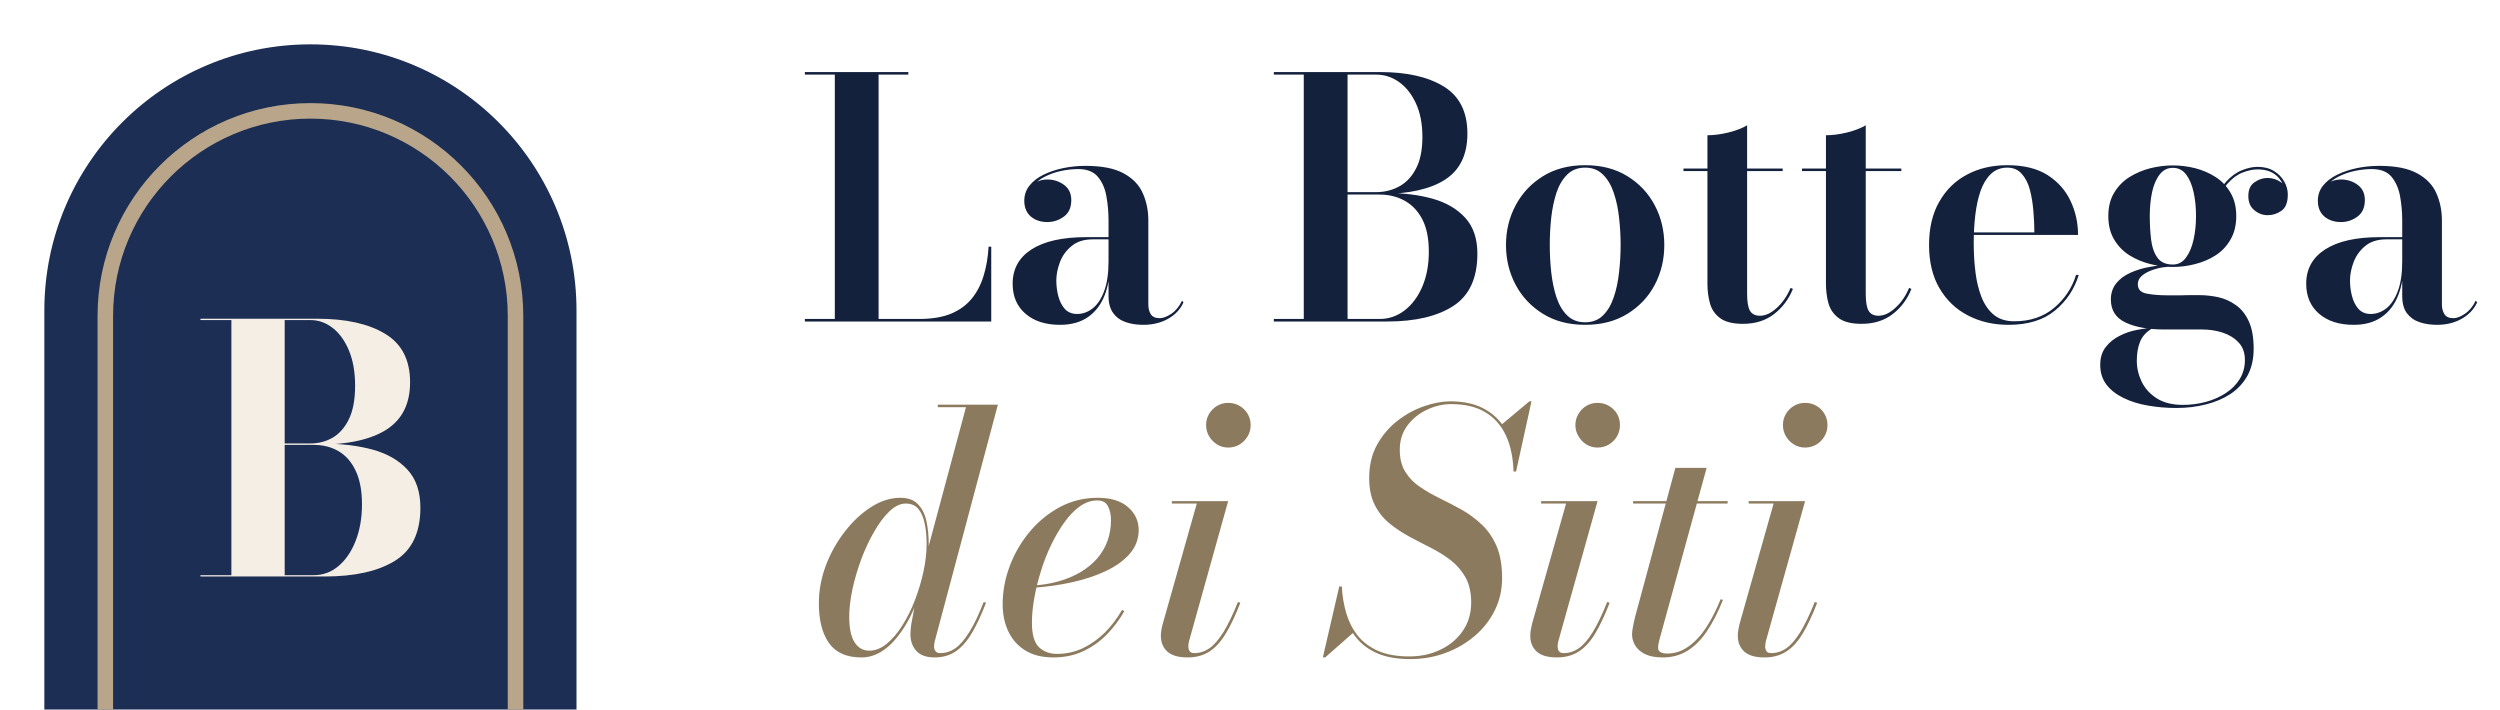
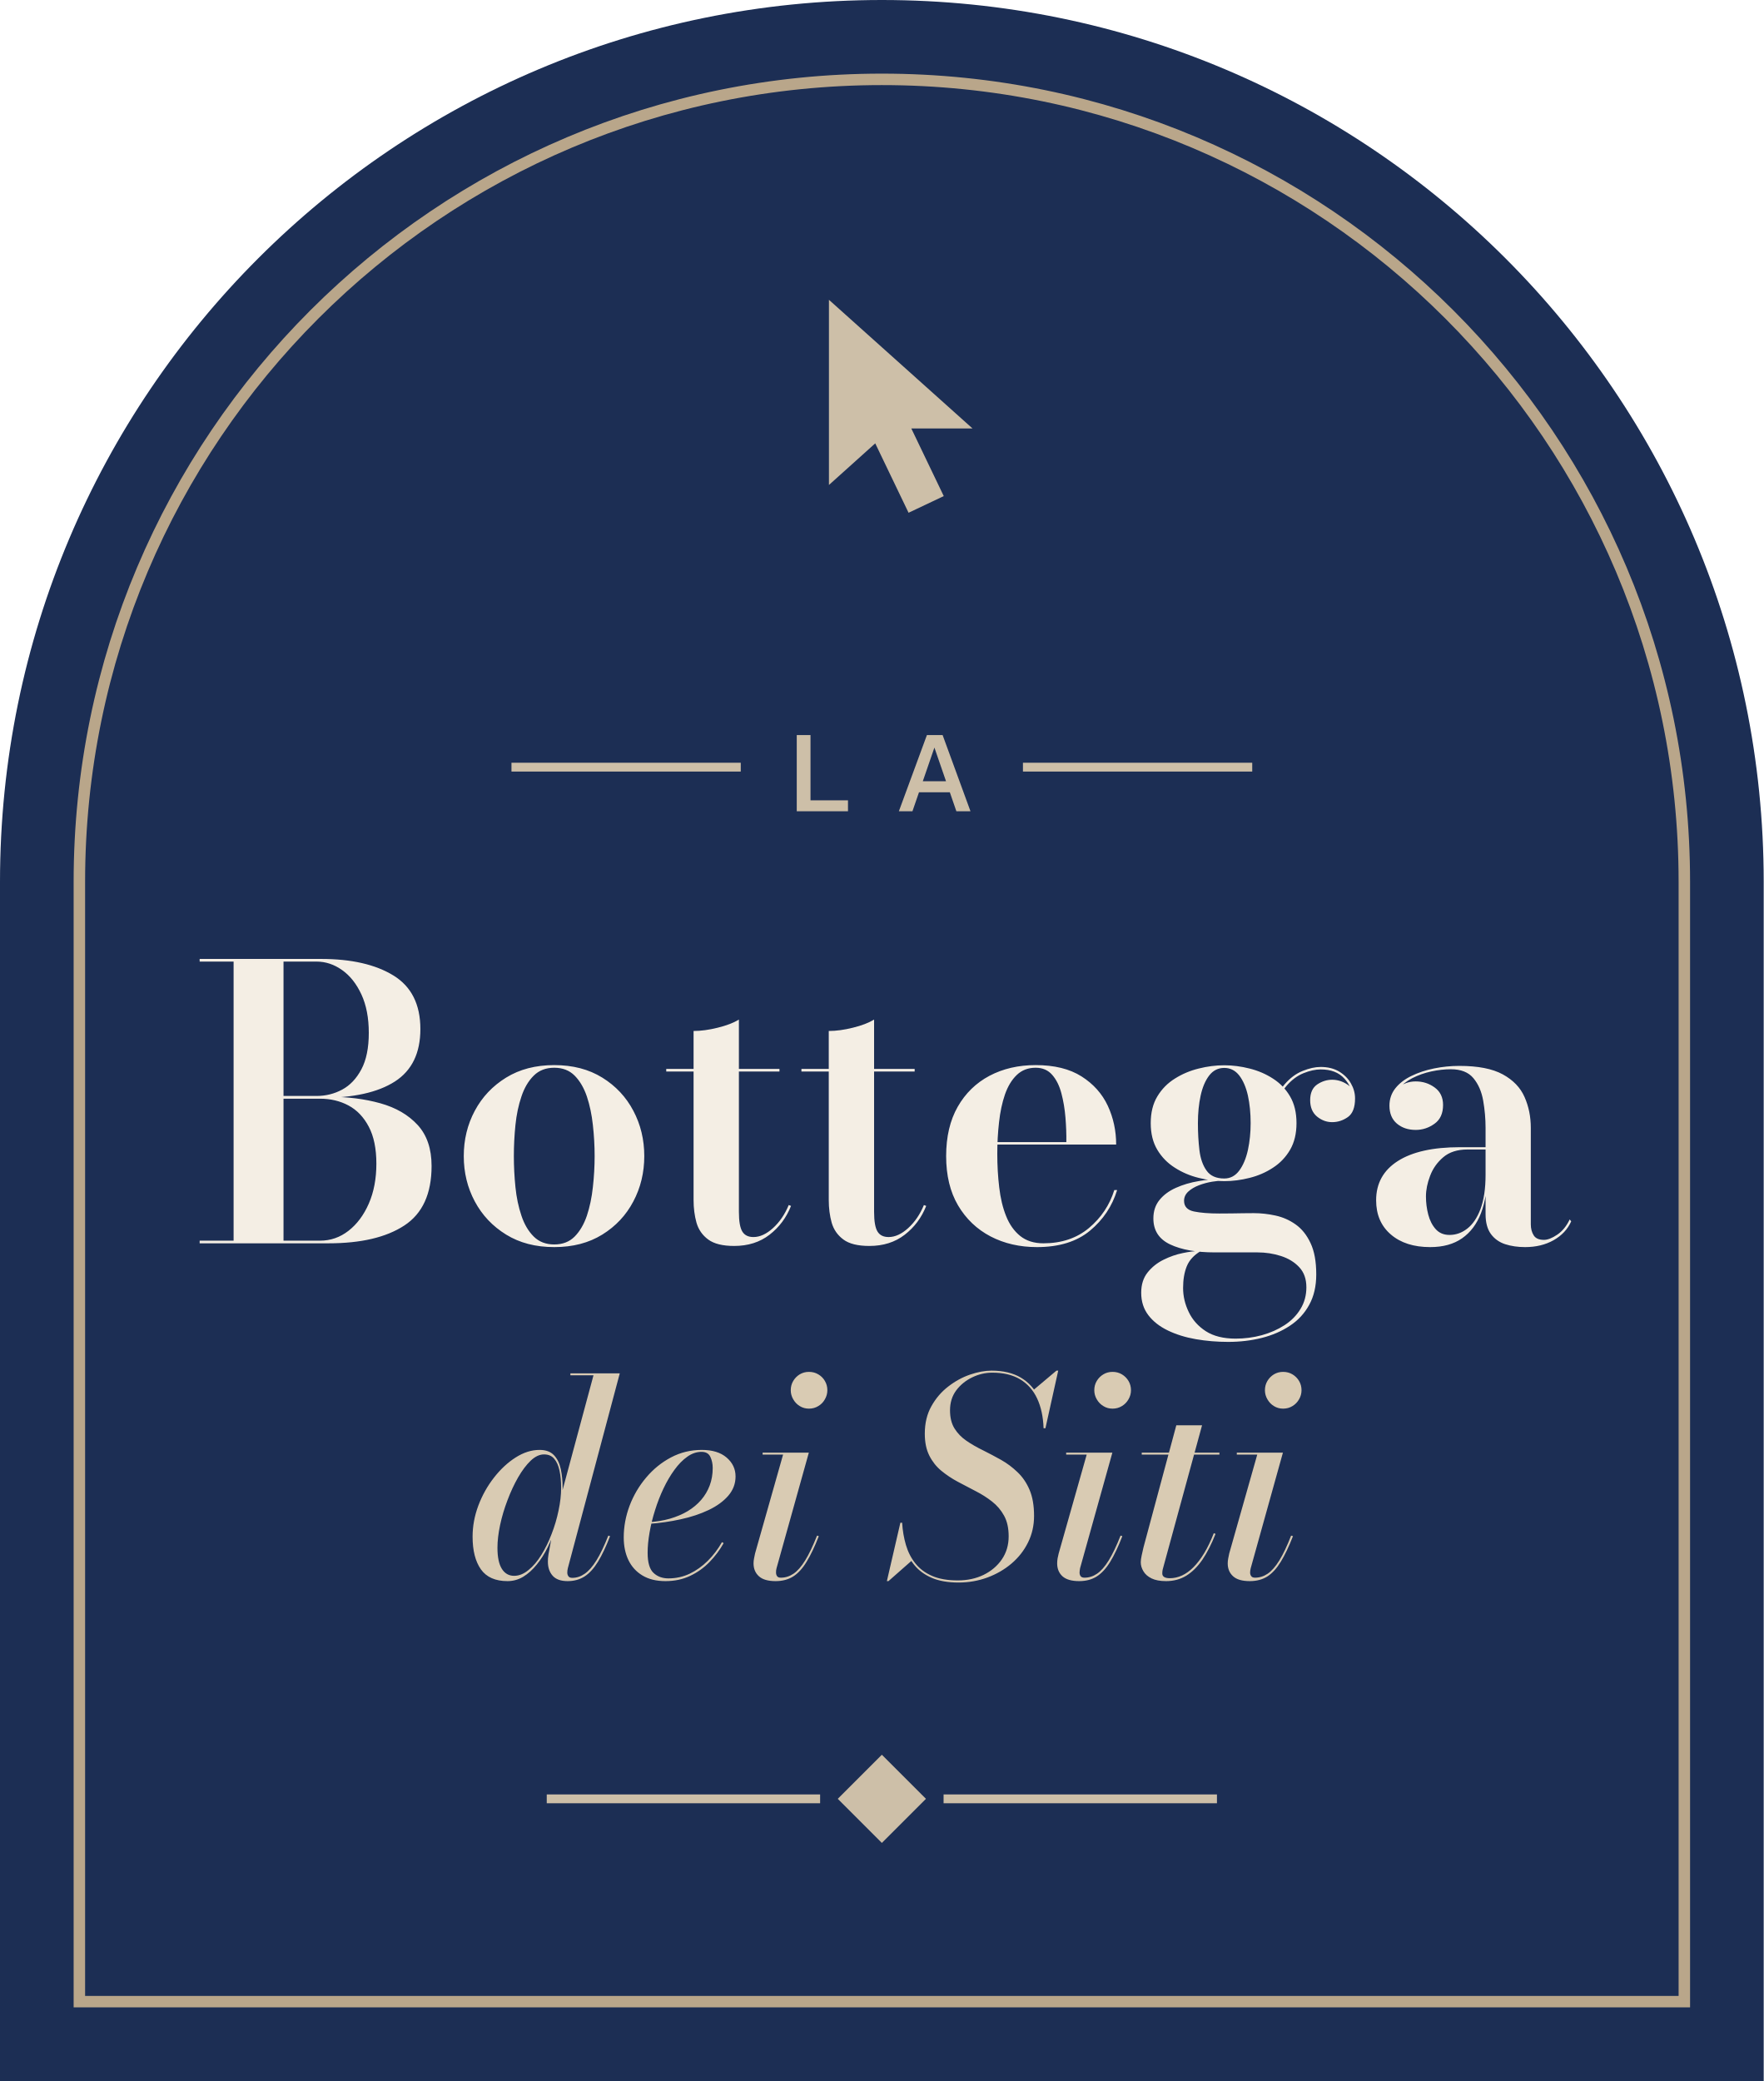
- <svg xmlns="http://www.w3.org/2000/svg" viewBox="0 0 225.5 64" width="902" height="256" role="img" aria-label="La Bottega dei Siti">
-   <path fill="#1C2E54" d="M4 64V28a24 24 0 0 1 48 0v36z" />
-   <path fill="none" stroke="#B9A68A" stroke-width="1.4" d="M9.5 64V28.5a18.5 18.5 0 0 1 37 0V64" />
-   <path fill="#F4EEE4" d="M18.08 52V51.88H28.31Q29.57 51.88 30.54 51.05Q31.52 50.22 32.08 48.78Q32.65 47.33 32.65 45.49Q32.65 43.65 32.08 42.46Q31.52 41.27 30.54 40.7Q29.57 40.13 28.31 40.13H24.9V40.02H29.24Q31.66 40.02 33.63 40.56Q35.59 41.1 36.76 42.37Q37.92 43.63 37.92 45.8Q37.92 49.16 35.63 50.58Q33.35 52 29.26 52ZM20.87 51.94V28.81H25.68V51.94ZM24.9 40.11V40H28Q29.1 40 30.02 39.47Q30.93 38.93 31.48 37.79Q32.03 36.64 32.03 34.8Q32.03 32.95 31.48 31.63Q30.93 30.3 30.02 29.59Q29.1 28.87 28 28.87H18.08V28.75H28.62Q32.5 28.75 34.74 30.11Q36.99 31.46 36.99 34.48Q36.99 37.38 34.86 38.75Q32.73 40.11 28.62 40.11Z" />
-   <path fill="#14213D" d="M72.6 29V28.77H75.3V6.73H72.6V6.5H81.93V6.73H79.25V28.77H82.91Q84.61 28.77 85.77 28.3Q86.92 27.82 87.64 26.95Q88.36 26.07 88.72 24.88Q89.09 23.68 89.17 22.25H89.41V29Z M103.12 29.3Q102.25 29.3 101.55 29.06Q100.84 28.82 100.42 28.25Q99.99 27.68 99.99 26.69V19.87Q99.99 18.79 99.8 17.72Q99.62 16.66 99.03 15.95Q98.45 15.25 97.25 15.25Q96.51 15.25 95.71 15.42Q94.91 15.59 94.22 15.95Q93.53 16.31 93.09 16.84Q92.66 17.38 92.66 18.11H92.42Q92.42 17.24 93.04 16.72Q93.66 16.19 94.47 16.19Q95.31 16.19 95.97 16.67Q96.63 17.15 96.63 18.05Q96.63 19.05 95.96 19.54Q95.28 20.03 94.47 20.03Q93.57 20.03 92.98 19.53Q92.39 19.02 92.39 18.11Q92.39 17.33 92.86 16.74Q93.33 16.15 94.12 15.76Q94.92 15.37 95.91 15.16Q96.9 14.96 97.92 14.96Q100.12 14.96 101.36 15.64Q102.59 16.31 103.08 17.43Q103.58 18.55 103.58 19.87V27.47Q103.58 27.98 103.8 28.34Q104.03 28.7 104.61 28.7Q105.06 28.7 105.66 28.3Q106.26 27.89 106.62 27.12L106.75 27.27Q106.34 28.2 105.37 28.75Q104.4 29.3 103.12 29.3ZM95.61 29.3Q93.66 29.3 92.5 28.3Q91.34 27.3 91.34 25.59Q91.34 23.59 93.05 22.49Q94.77 21.39 97.97 21.39H101.39V21.59H98.56Q97.37 21.59 96.65 22.2Q95.92 22.8 95.6 23.66Q95.28 24.52 95.28 25.3Q95.28 26.02 95.46 26.71Q95.64 27.41 96.05 27.87Q96.47 28.32 97.16 28.32Q97.91 28.32 98.55 27.82Q99.2 27.32 99.59 26.27Q99.99 25.22 99.99 23.57H100.14Q100.14 25.32 99.65 26.61Q99.15 27.89 98.15 28.59Q97.14 29.3 95.61 29.3Z M114.9 29V28.77H124.44Q125.69 28.77 126.69 28Q127.7 27.23 128.29 25.86Q128.88 24.48 128.88 22.7Q128.88 20.91 128.29 19.78Q127.7 18.65 126.69 18.1Q125.69 17.55 124.44 17.55H121.02V17.41H125.12Q127.37 17.41 129.21 17.92Q131.06 18.44 132.16 19.64Q133.26 20.84 133.26 22.88Q133.26 26.18 131.1 27.59Q128.94 29 125.12 29ZM117.6 28.89V6.61H121.55V28.89ZM121.02 17.5V17.33H124.14Q125.24 17.33 126.18 16.83Q127.13 16.33 127.71 15.23Q128.3 14.13 128.3 12.35Q128.3 10.57 127.71 9.31Q127.13 8.06 126.18 7.39Q125.24 6.73 124.14 6.73H114.9V6.5H124.5Q128.12 6.5 130.24 7.81Q132.36 9.12 132.36 12.05Q132.36 14.9 130.35 16.2Q128.34 17.5 124.5 17.5Z M142.98 29.3Q140.78 29.3 139.18 28.31Q137.58 27.32 136.71 25.69Q135.84 24.05 135.84 22.1Q135.84 20.15 136.71 18.52Q137.58 16.88 139.18 15.89Q140.78 14.9 142.98 14.9Q145.19 14.9 146.79 15.89Q148.4 16.88 149.26 18.52Q150.12 20.15 150.12 22.1Q150.12 24.05 149.26 25.69Q148.4 27.32 146.79 28.31Q145.19 29.3 142.98 29.3ZM142.98 29.07Q143.97 29.07 144.59 28.45Q145.22 27.83 145.56 26.81Q145.91 25.79 146.04 24.55Q146.18 23.32 146.18 22.1Q146.18 20.87 146.04 19.64Q145.91 18.41 145.56 17.39Q145.22 16.37 144.59 15.75Q143.97 15.12 142.98 15.12Q141.99 15.12 141.36 15.75Q140.73 16.37 140.39 17.39Q140.06 18.41 139.92 19.64Q139.79 20.87 139.79 22.1Q139.79 23.32 139.92 24.55Q140.06 25.79 140.39 26.81Q140.73 27.83 141.36 28.45Q141.99 29.07 142.98 29.07Z M157.22 29.21Q155.85 29.21 155.16 28.7Q154.47 28.19 154.24 27.37Q154.01 26.54 154.01 25.58V12.2Q154.88 12.2 155.91 11.95Q156.95 11.69 157.59 11.3V26.5Q157.59 27.62 157.86 28.05Q158.13 28.48 158.75 28.48Q159.5 28.48 160.27 27.77Q161.04 27.07 161.51 25.97L161.72 26.06Q161.16 27.45 160.02 28.33Q158.88 29.21 157.22 29.21ZM151.85 15.43V15.2H160.8V15.43Z M167.91 29.21Q166.55 29.21 165.86 28.7Q165.17 28.19 164.93 27.37Q164.7 26.54 164.7 25.58V12.2Q165.57 12.2 166.61 11.95Q167.64 11.69 168.29 11.3V26.5Q168.29 27.62 168.56 28.05Q168.83 28.48 169.44 28.48Q170.19 28.48 170.96 27.77Q171.74 27.07 172.2 25.97L172.41 26.06Q171.86 27.45 170.72 28.33Q169.58 29.21 167.91 29.21ZM162.54 15.43V15.2H171.5V15.43Z M181.17 29.3Q179.13 29.3 177.5 28.45Q175.88 27.61 174.94 26Q174 24.39 174 22.1Q174 19.8 174.92 18.2Q175.83 16.59 177.42 15.75Q179.01 14.9 181.06 14.9Q183.28 14.9 184.69 15.79Q186.09 16.69 186.76 18.12Q187.44 19.55 187.44 21.19H176.01V20.96H183.5Q183.5 20.05 183.41 19.03Q183.33 18.02 183.1 17.13Q182.87 16.25 182.37 15.69Q181.88 15.12 181.06 15.12Q180.17 15.12 179.57 15.7Q178.98 16.27 178.64 17.24Q178.31 18.21 178.17 19.42Q178.03 20.63 178.03 21.92Q178.03 23.3 178.19 24.58Q178.35 25.85 178.75 26.84Q179.15 27.83 179.86 28.41Q180.57 28.98 181.68 28.98Q183.83 28.98 185.27 27.78Q186.71 26.57 187.26 24.8H187.5Q186.92 26.72 185.36 28.01Q183.8 29.3 181.17 29.3Z M196.31 36.8Q194.97 36.8 193.73 36.58Q192.5 36.37 191.53 35.89Q190.56 35.42 190 34.69Q189.44 33.95 189.44 32.91Q189.44 31.94 189.94 31.3Q190.44 30.66 191.19 30.29Q191.94 29.91 192.7 29.77Q193.46 29.61 193.97 29.61H194.15Q193.34 30.08 193.04 30.81Q192.74 31.54 192.74 32.54Q192.74 33.52 193.18 34.43Q193.62 35.34 194.54 35.93Q195.47 36.52 196.89 36.52Q197.97 36.52 198.97 36.25Q199.97 35.98 200.76 35.46Q201.56 34.94 202.02 34.19Q202.49 33.44 202.49 32.47Q202.49 31.49 201.92 30.89Q201.36 30.29 200.48 30Q199.61 29.72 198.63 29.72Q198.32 29.72 197.62 29.72Q196.94 29.72 196.25 29.72Q195.57 29.72 195.24 29.72Q193.05 29.72 191.72 29.09Q190.4 28.46 190.4 27.02Q190.4 26.16 190.88 25.56Q191.36 24.96 192.17 24.6Q192.98 24.23 193.99 24.06Q195 23.88 196.07 23.88L196.05 24.04Q195.62 24.04 195.06 24.12Q194.51 24.21 194 24.41Q193.49 24.61 193.16 24.91Q192.83 25.22 192.83 25.64Q192.83 26.32 193.61 26.48Q194.39 26.64 195.62 26.64Q196.14 26.64 196.6 26.64Q197.06 26.63 197.49 26.62Q197.93 26.62 198.35 26.62Q199.19 26.62 200.06 26.8Q200.93 26.99 201.66 27.51Q202.4 28.02 202.84 28.98Q203.28 29.93 203.28 31.46Q203.28 32.85 202.73 33.87Q202.17 34.88 201.2 35.53Q200.22 36.17 198.97 36.48Q197.72 36.8 196.31 36.8ZM195.99 24.08Q195 24.08 193.97 23.82Q192.95 23.57 192.08 23.03Q191.22 22.49 190.7 21.61Q190.17 20.73 190.17 19.49Q190.17 18.25 190.7 17.38Q191.22 16.51 192.08 15.97Q192.95 15.43 193.97 15.17Q195 14.92 195.99 14.92Q197 14.92 198 15.17Q199.01 15.43 199.85 15.97Q200.69 16.51 201.19 17.38Q201.71 18.25 201.71 19.49Q201.71 20.73 201.19 21.61Q200.69 22.49 199.85 23.03Q199.01 23.57 198 23.82Q197 24.08 195.99 24.08ZM195.99 23.86Q196.73 23.86 197.18 23.23Q197.64 22.61 197.86 21.61Q198.08 20.62 198.08 19.49Q198.08 18.3 197.86 17.32Q197.64 16.33 197.18 15.73Q196.73 15.14 195.99 15.14Q195.27 15.14 194.81 15.73Q194.34 16.33 194.12 17.32Q193.91 18.3 193.91 19.49Q193.91 20.62 194.03 21.61Q194.15 22.61 194.59 23.23Q195.03 23.86 195.99 23.86ZM204.54 19.41Q203.88 19.41 203.34 18.96Q202.8 18.52 202.8 17.68Q202.8 16.82 203.36 16.44Q203.91 16.05 204.54 16.05Q205.17 16.05 205.75 16.44Q206.33 16.82 206.33 17.54H206.13Q206.13 16.7 205.49 15.99Q204.84 15.28 203.64 15.28Q203.01 15.28 202.27 15.57Q201.53 15.86 200.9 16.59Q200.28 17.32 199.98 18.59L199.82 18.5Q200.12 17.16 200.78 16.41Q201.44 15.67 202.21 15.36Q202.98 15.05 203.62 15.05Q204.5 15.05 205.1 15.42Q205.71 15.79 206.03 16.36Q206.36 16.93 206.36 17.54Q206.36 18.61 205.79 19.01Q205.22 19.41 204.54 19.41Z M219.81 29.3Q218.94 29.3 218.24 29.06Q217.53 28.82 217.1 28.25Q216.68 27.68 216.68 26.69V19.87Q216.68 18.79 216.49 17.72Q216.3 16.66 215.72 15.95Q215.13 15.25 213.93 15.25Q213.19 15.25 212.39 15.42Q211.59 15.59 210.9 15.95Q210.21 16.31 209.78 16.84Q209.34 17.38 209.34 18.11H209.1Q209.1 17.24 209.72 16.72Q210.34 16.19 211.16 16.19Q212 16.19 212.66 16.67Q213.31 17.15 213.31 18.05Q213.31 19.05 212.64 19.54Q211.97 20.03 211.16 20.03Q210.25 20.03 209.66 19.53Q209.07 19.02 209.07 18.11Q209.07 17.33 209.54 16.74Q210.02 16.15 210.81 15.76Q211.61 15.37 212.6 15.16Q213.59 14.96 214.61 14.96Q216.81 14.96 218.04 15.64Q219.27 16.31 219.76 17.43Q220.26 18.55 220.26 19.87V27.47Q220.26 27.98 220.49 28.34Q220.71 28.7 221.3 28.7Q221.75 28.7 222.34 28.3Q222.94 27.89 223.31 27.12L223.44 27.27Q223.02 28.2 222.05 28.75Q221.09 29.3 219.81 29.3ZM212.3 29.3Q210.34 29.3 209.18 28.3Q208.02 27.3 208.02 25.59Q208.02 23.59 209.74 22.49Q211.46 21.39 214.65 21.39H218.07V21.59H215.25Q214.05 21.59 213.33 22.2Q212.61 22.8 212.29 23.66Q211.97 24.52 211.97 25.3Q211.97 26.02 212.15 26.71Q212.33 27.41 212.74 27.87Q213.15 28.32 213.84 28.32Q214.59 28.32 215.24 27.82Q215.88 27.32 216.28 26.27Q216.68 25.22 216.68 23.57H216.83Q216.83 25.32 216.33 26.61Q215.84 27.89 214.83 28.59Q213.83 29.3 212.3 29.3Z" />
-   <path fill="#8C7A5E" d="M84.31 59.3Q83.19 59.3 82.65 58.71Q82.12 58.12 82.12 57.19Q82.12 57.03 82.14 56.81Q82.15 56.59 82.19 56.34L82.58 54.24L83.39 51.76L83.58 49.95L87.13 36.73H84.59V36.5H90.01L84.31 57.86Q84.25 58.1 84.25 58.34Q84.25 58.55 84.38 58.73Q84.5 58.91 84.82 58.91Q85.54 58.91 86.18 58.47Q86.81 58.02 87.44 57Q88.08 55.98 88.73 54.3L88.94 54.37Q88.28 56.08 87.62 57.17Q86.95 58.27 86.16 58.78Q85.36 59.3 84.31 59.3ZM77.69 59.3Q75.69 59.3 74.77 58Q73.86 56.7 73.86 54.42Q73.86 52.7 74.49 51.01Q75.13 49.33 76.2 47.95Q77.28 46.56 78.58 45.73Q79.89 44.9 81.2 44.9Q82.24 44.9 82.79 45.47Q83.35 46.04 83.56 46.98Q83.77 47.93 83.77 49.07Q83.77 50 83.57 51.11Q83.38 52.22 83.01 53.38Q82.64 54.53 82.12 55.59Q81.59 56.65 80.92 57.48Q80.25 58.33 79.44 58.81Q78.62 59.3 77.69 59.3ZM78.42 58.69Q79.22 58.69 79.98 58.07Q80.74 57.45 81.39 56.42Q82.05 55.38 82.53 54.12Q83.02 52.85 83.3 51.54Q83.58 50.23 83.58 49.05Q83.58 48.02 83.4 47.2Q83.23 46.37 82.83 45.9Q82.42 45.42 81.7 45.42Q80.97 45.42 80.24 46.11Q79.51 46.8 78.86 47.94Q78.2 49.07 77.69 50.43Q77.19 51.78 76.89 53.15Q76.6 54.52 76.6 55.64Q76.6 57.17 77.08 57.93Q77.56 58.69 78.42 58.69Z M95.02 59.3Q93.52 59.3 92.51 58.69Q91.49 58.07 90.97 56.99Q90.44 55.91 90.44 54.5Q90.44 52.74 91.09 51.03Q91.73 49.33 92.9 47.94Q94.07 46.55 95.63 45.72Q97.19 44.9 99.01 44.9Q100.78 44.9 101.75 45.74Q102.71 46.58 102.71 47.81Q102.71 49 101.92 49.93Q101.12 50.86 99.76 51.5Q98.39 52.15 96.69 52.52Q94.99 52.9 93.14 53.02V52.82Q94.42 52.74 95.51 52.43Q96.59 52.12 97.46 51.61Q98.33 51.09 98.95 50.39Q99.56 49.69 99.89 48.81Q100.21 47.93 100.21 46.89Q100.21 46.22 99.95 45.68Q99.68 45.14 98.98 45.14Q98.17 45.14 97.42 45.66Q96.67 46.19 96.02 47.1Q95.36 48.01 94.82 49.14Q94.27 50.27 93.89 51.52Q93.5 52.76 93.29 53.96Q93.08 55.16 93.08 56.16Q93.08 57.78 93.72 58.38Q94.36 58.98 95.35 58.98Q96.59 58.98 97.67 58.47Q98.75 57.95 99.66 57.06Q100.55 56.16 101.21 55.01L101.41 55.13Q100.79 56.24 99.87 57.19Q98.95 58.15 97.74 58.72Q96.53 59.3 95.02 59.3Z M107.12 59.3Q105.88 59.3 105.29 58.77Q104.71 58.23 104.71 57.35Q104.71 57.08 104.76 56.8Q104.81 56.51 104.88 56.27L107.95 45.42H105.7V45.2H110.78L107.25 57.84Q107.22 57.97 107.2 58.09Q107.19 58.22 107.19 58.33Q107.19 58.56 107.31 58.74Q107.42 58.91 107.72 58.91Q108.46 58.91 109.1 58.47Q109.73 58.02 110.36 57.01Q110.98 56 111.66 54.3L111.88 54.37Q111.22 56.08 110.55 57.17Q109.88 58.27 109.07 58.78Q108.25 59.3 107.12 59.3ZM110.78 40.37Q110.23 40.37 109.78 40.09Q109.33 39.81 109.06 39.35Q108.79 38.89 108.79 38.34Q108.79 37.79 109.06 37.33Q109.33 36.88 109.78 36.61Q110.23 36.34 110.78 36.34Q111.36 36.34 111.81 36.61Q112.27 36.88 112.54 37.33Q112.81 37.79 112.81 38.34Q112.81 38.89 112.54 39.35Q112.27 39.81 111.81 40.09Q111.36 40.37 110.78 40.37Z M127.21 59.45Q125.45 59.45 124.26 58.94Q123.07 58.43 122.34 57.52Q121.61 56.62 121.25 55.43Q120.89 54.24 120.8 52.9H121.03Q121.1 54.19 121.44 55.33Q121.78 56.47 122.47 57.34Q123.16 58.2 124.3 58.71Q125.44 59.21 127.12 59.21Q128.68 59.21 129.95 58.59Q131.22 57.98 131.96 56.88Q132.7 55.79 132.7 54.35Q132.7 53.02 132.2 52.1Q131.69 51.19 130.88 50.55Q130.06 49.92 129.08 49.42Q128.09 48.92 127.12 48.4Q126.14 47.87 125.32 47.2Q124.49 46.52 124 45.54Q123.5 44.55 123.5 43.12Q123.5 41.39 124.22 40.1Q124.94 38.81 126.07 37.94Q127.19 37.07 128.46 36.64Q129.73 36.2 130.82 36.2Q132.75 36.2 134.04 36.97Q135.34 37.73 136.01 39.15Q136.69 40.56 136.75 42.53H136.52Q136.46 40.62 135.83 39.27Q135.19 37.91 133.97 37.18Q132.75 36.45 130.9 36.45Q129.77 36.45 128.71 36.96Q127.64 37.46 126.95 38.38Q126.26 39.3 126.26 40.56Q126.26 41.77 126.76 42.56Q127.25 43.36 128.08 43.92Q128.91 44.48 129.89 44.96Q130.88 45.44 131.87 45.99Q132.85 46.55 133.68 47.34Q134.5 48.12 135 49.28Q135.49 50.44 135.49 52.15Q135.49 53.72 134.83 55.05Q134.17 56.39 133.01 57.37Q131.86 58.35 130.37 58.9Q128.88 59.45 127.21 59.45ZM119.32 59.3 120.8 52.9H121.03L121.1 54.27Q121.3 55.1 121.54 55.78Q121.78 56.47 122.12 57.02L119.53 59.3ZM136.52 42.53 136.56 41.59Q136.41 40.78 136.19 39.98Q135.97 39.19 135.43 38.31L137.95 36.2H138.14L136.75 42.53Z M140.44 59.3Q139.19 59.3 138.61 58.77Q138.03 58.23 138.03 57.35Q138.03 57.08 138.08 56.8Q138.13 56.51 138.19 56.27L141.26 45.42H139.01V45.2H144.1L140.56 57.84Q140.53 57.97 140.51 58.09Q140.5 58.22 140.5 58.33Q140.5 58.56 140.62 58.74Q140.74 58.91 141.04 58.91Q141.78 58.91 142.41 58.47Q143.05 58.02 143.67 57.01Q144.29 56 144.97 54.3L145.19 54.37Q144.53 56.08 143.87 57.17Q143.2 58.27 142.38 58.78Q141.56 59.3 140.44 59.3ZM144.1 40.37Q143.54 40.37 143.09 40.09Q142.64 39.81 142.38 39.35Q142.1 38.89 142.1 38.34Q142.1 37.79 142.38 37.33Q142.64 36.88 143.09 36.61Q143.54 36.34 144.1 36.34Q144.67 36.34 145.13 36.61Q145.59 36.88 145.86 37.33Q146.12 37.79 146.12 38.34Q146.12 38.89 145.86 39.35Q145.59 39.81 145.13 40.09Q144.67 40.37 144.1 40.37Z M150 59.3Q148.99 59.3 148.38 59Q147.78 58.7 147.49 58.22Q147.21 57.74 147.21 57.22Q147.21 56.95 147.3 56.5Q147.38 56.05 147.5 55.59L151.12 42.2H153.94L149.69 57.66Q149.65 57.81 149.61 58.02Q149.56 58.22 149.56 58.43Q149.56 58.95 150.41 58.95Q151.07 58.95 151.72 58.66Q152.37 58.35 152.97 57.75Q153.58 57.16 154.13 56.23Q154.69 55.31 155.2 54.05L155.41 54.11Q154.75 55.77 153.96 56.94Q153.18 58.1 152.2 58.7Q151.22 59.3 150 59.3ZM147.31 45.42V45.2H155.83V45.42Z M159.16 59.3Q157.91 59.3 157.33 58.77Q156.75 58.23 156.75 57.35Q156.75 57.08 156.8 56.8Q156.85 56.51 156.91 56.27L159.98 45.42H157.73V45.2H162.82L159.28 57.84Q159.25 57.97 159.24 58.09Q159.22 58.22 159.22 58.33Q159.22 58.56 159.34 58.74Q159.46 58.91 159.76 58.91Q160.5 58.91 161.13 58.47Q161.77 58.02 162.39 57.01Q163.01 56 163.69 54.3L163.91 54.37Q163.25 56.08 162.59 57.17Q161.92 58.27 161.1 58.78Q160.28 59.3 159.16 59.3ZM162.82 40.37Q162.26 40.37 161.81 40.09Q161.36 39.81 161.09 39.35Q160.82 38.89 160.82 38.34Q160.82 37.79 161.09 37.33Q161.36 36.88 161.81 36.61Q162.26 36.34 162.82 36.34Q163.39 36.34 163.85 36.61Q164.31 36.88 164.57 37.33Q164.84 37.79 164.84 38.34Q164.84 38.89 164.57 39.35Q164.31 39.81 163.85 40.09Q163.39 40.37 162.82 40.37Z" />
+ <svg xmlns="http://www.w3.org/2000/svg" viewBox="0 0 200 236" width="800" height="944" role="img" aria-label="La Bottega dei Siti">
+   <path fill="#1C2E54" d="M0 236V100a100 100 0 0 1 200 0v136z" />
+   <path fill="none" stroke="#B9A68A" stroke-width="1.3" d="M9 227V100a91 91 0 0 1 182 0v127z" />
+   <path fill="#CDBFA8" d="M94 34L94 55L99.25 50.28L103.03 58.15L107.02 56.26L103.34 48.59L110.28 48.59Z" />
+   <path fill="#CDBFA8" d="M58 86.5h26v1H58zM116 86.5h26v1h-26z" />
+   <path fill="#CDBFA8" d="M90.35 92V83.36H91.91V92ZM91.1 92V90.76H96.16V92Z M101.93 92 105.11 83.36H106.45L103.47 92ZM108.45 92 105.47 83.36H106.89L110.05 92ZM103.57 88.6H108.3V89.85H103.57Z" />
+   <path fill="#F4EEE4" d="M22.64 141V140.7H36.3Q38.08 140.7 39.52 139.58Q40.96 138.46 41.82 136.5Q42.68 134.53 42.68 131.97Q42.68 129.41 41.82 127.78Q40.96 126.14 39.52 125.37Q38.08 124.6 36.3 124.6H31.41V124.38H37.26Q40.49 124.38 43.13 125.12Q45.78 125.86 47.36 127.58Q48.94 129.3 48.94 132.23Q48.94 136.96 45.85 138.98Q42.77 141 37.26 141ZM26.49 140.87V108.88H32.15V140.87ZM31.41 124.51V124.29H35.89Q37.46 124.29 38.8 123.57Q40.14 122.85 40.98 121.27Q41.82 119.69 41.82 117.14Q41.82 114.58 40.98 112.77Q40.14 110.96 38.79 110.01Q37.44 109.05 35.89 109.05H22.64V108.75H36.4Q41.56 108.75 44.62 110.63Q47.67 112.51 47.67 116.7Q47.67 120.79 44.78 122.65Q41.89 124.51 36.4 124.51Z M62.85 141.43Q59.69 141.43 57.39 140.01Q55.09 138.59 53.84 136.25Q52.59 133.91 52.59 131.11Q52.59 128.31 53.84 125.97Q55.09 123.63 57.39 122.21Q59.69 120.79 62.85 120.79Q66.01 120.79 68.3 122.21Q70.59 123.63 71.82 125.97Q73.06 128.31 73.06 131.11Q73.06 133.91 71.82 136.25Q70.59 138.59 68.3 140.01Q66.01 141.43 62.85 141.43ZM62.85 141.13Q64.27 141.13 65.16 140.24Q66.05 139.34 66.55 137.87Q67.04 136.4 67.23 134.63Q67.43 132.85 67.43 131.11Q67.43 129.35 67.23 127.58Q67.04 125.82 66.55 124.35Q66.05 122.88 65.16 121.98Q64.27 121.09 62.85 121.09Q61.43 121.09 60.53 121.98Q59.62 122.88 59.13 124.35Q58.63 125.82 58.45 127.58Q58.27 129.35 58.27 131.11Q58.27 132.85 58.45 134.63Q58.63 136.4 59.13 137.87Q59.62 139.34 60.53 140.24Q61.43 141.13 62.85 141.13Z M83.25 141.3Q81.3 141.3 80.31 140.57Q79.32 139.84 78.98 138.66Q78.65 137.47 78.65 136.1V116.92Q79.9 116.92 81.38 116.55Q82.86 116.19 83.79 115.63V137.43Q83.79 139.04 84.18 139.67Q84.56 140.29 85.44 140.29Q86.54 140.29 87.66 139.27Q88.78 138.25 89.44 136.66L89.7 136.76Q88.91 138.76 87.26 140.03Q85.62 141.3 83.25 141.3ZM75.55 121.52V121.22H88.39V121.52Z M98.58 141.3Q96.62 141.3 95.64 140.57Q94.65 139.84 94.31 138.66Q93.98 137.47 93.98 136.1V116.92Q95.23 116.92 96.71 116.55Q98.19 116.19 99.12 115.63V137.43Q99.12 139.04 99.51 139.67Q99.89 140.29 100.77 140.29Q101.87 140.29 102.99 139.27Q104.11 138.25 104.77 136.66L105.03 136.76Q104.24 138.76 102.59 140.03Q100.95 141.3 98.58 141.3ZM90.88 121.52V121.22H103.72V121.52Z M117.59 141.43Q114.66 141.43 112.33 140.22Q110 139 108.64 136.7Q107.29 134.4 107.29 131.11Q107.29 127.82 108.6 125.52Q109.91 123.22 112.21 122Q114.51 120.79 117.44 120.79Q120.62 120.79 122.64 122.07Q124.66 123.35 125.62 125.4Q126.57 127.45 126.57 129.8H110.19V129.52H120.92Q120.94 128.19 120.82 126.73Q120.7 125.28 120.36 123.99Q120.02 122.7 119.32 121.9Q118.62 121.09 117.44 121.09Q116.15 121.09 115.3 121.91Q114.45 122.72 113.96 124.12Q113.48 125.52 113.29 127.26Q113.09 129 113.09 130.85Q113.09 132.83 113.31 134.66Q113.52 136.49 114.09 137.91Q114.66 139.34 115.69 140.17Q116.73 141 118.32 141Q121.41 141 123.49 139.26Q125.56 137.52 126.36 134.96H126.68Q125.84 137.71 123.6 139.57Q121.35 141.43 117.59 141.43Z M139.28 152.18Q137.37 152.18 135.59 151.87Q133.82 151.56 132.42 150.88Q131.02 150.2 130.22 149.15Q129.41 148.09 129.41 146.61Q129.41 145.21 130.14 144.3Q130.87 143.39 131.95 142.86Q133.02 142.33 134.11 142.11Q135.2 141.88 135.93 141.88H136.16Q135 142.57 134.58 143.6Q134.16 144.63 134.16 146.07Q134.16 147.47 134.8 148.79Q135.43 150.12 136.74 150.97Q138.05 151.81 140.12 151.81Q141.65 151.81 143.09 151.42Q144.53 151.02 145.67 150.28Q146.81 149.54 147.47 148.45Q148.14 147.36 148.14 145.99Q148.14 144.57 147.33 143.71Q146.53 142.85 145.26 142.44Q143.99 142.03 142.59 142.03Q142.14 142.03 141.16 142.03Q140.18 142.03 139.21 142.03Q138.23 142.03 137.75 142.03Q134.61 142.03 132.7 141.13Q130.79 140.23 130.79 138.18Q130.79 136.94 131.48 136.09Q132.16 135.24 133.34 134.71Q134.51 134.18 135.95 133.94Q137.39 133.69 138.91 133.69L138.89 133.88Q138.27 133.88 137.47 134.01Q136.68 134.14 135.95 134.42Q135.22 134.7 134.74 135.14Q134.27 135.58 134.27 136.18Q134.27 137.15 135.39 137.39Q136.51 137.62 138.27 137.62Q139.02 137.62 139.68 137.61Q140.33 137.6 140.96 137.59Q141.58 137.58 142.18 137.58Q143.39 137.58 144.63 137.85Q145.88 138.12 146.92 138.86Q147.97 139.6 148.61 140.97Q149.26 142.33 149.26 144.53Q149.26 146.53 148.46 147.98Q147.67 149.43 146.27 150.35Q144.87 151.28 143.08 151.73Q141.28 152.18 139.28 152.18ZM138.83 133.95Q137.39 133.95 135.93 133.58Q134.46 133.22 133.23 132.43Q131.99 131.65 131.24 130.4Q130.49 129.15 130.49 127.37Q130.49 125.58 131.24 124.34Q131.99 123.09 133.23 122.32Q134.46 121.54 135.93 121.18Q137.39 120.81 138.83 120.81Q140.25 120.81 141.7 121.18Q143.15 121.54 144.35 122.32Q145.56 123.09 146.29 124.34Q147.02 125.58 147.02 127.37Q147.02 129.15 146.29 130.4Q145.56 131.65 144.35 132.43Q143.15 133.22 141.7 133.58Q140.25 133.95 138.83 133.95ZM138.83 133.65Q139.86 133.65 140.53 132.75Q141.19 131.86 141.51 130.42Q141.82 128.98 141.82 127.37Q141.82 125.67 141.51 124.25Q141.19 122.83 140.53 121.97Q139.86 121.11 138.83 121.11Q137.78 121.11 137.12 121.97Q136.46 122.83 136.15 124.25Q135.84 125.67 135.84 127.37Q135.84 128.98 136.01 130.42Q136.18 131.86 136.82 132.75Q137.45 133.65 138.83 133.65ZM151.06 127.26Q150.12 127.26 149.34 126.62Q148.57 125.97 148.57 124.77Q148.57 123.54 149.36 122.99Q150.16 122.45 151.06 122.45Q151.97 122.45 152.79 122.99Q153.62 123.54 153.62 124.57H153.38Q153.38 123.35 152.45 122.32Q151.51 121.28 149.77 121.28Q148.87 121.28 147.81 121.71Q146.74 122.14 145.85 123.19Q144.96 124.23 144.53 126.08L144.31 125.95Q144.74 124.04 145.68 122.96Q146.61 121.89 147.72 121.45Q148.83 121 149.75 121Q151 121 151.87 121.53Q152.74 122.06 153.2 122.88Q153.66 123.69 153.66 124.57Q153.66 126.1 152.85 126.68Q152.03 127.26 151.06 127.26Z M172.95 141.43Q171.7 141.43 170.68 141.1Q169.66 140.76 169.06 139.94Q168.46 139.11 168.46 137.69V127.91Q168.46 126.36 168.19 124.82Q167.92 123.28 167.08 122.27Q166.24 121.26 164.52 121.26Q163.45 121.26 162.3 121.51Q161.15 121.76 160.15 122.27Q159.15 122.79 158.52 123.56Q157.9 124.34 157.9 125.39H157.6Q157.6 124.14 158.49 123.39Q159.38 122.64 160.54 122.64Q161.75 122.64 162.69 123.33Q163.64 124.02 163.64 125.31Q163.64 126.75 162.67 127.44Q161.7 128.14 160.54 128.14Q159.25 128.14 158.4 127.42Q157.56 126.7 157.56 125.39Q157.56 124.27 158.23 123.42Q158.91 122.57 160.05 122.02Q161.19 121.46 162.61 121.17Q164.03 120.88 165.49 120.88Q168.65 120.88 170.41 121.84Q172.18 122.81 172.88 124.41Q173.59 126.01 173.59 127.91V138.85Q173.59 139.58 173.92 140.1Q174.24 140.61 175.08 140.61Q175.72 140.61 176.59 140.02Q177.46 139.43 178 138.29L178.17 138.51Q177.57 139.86 176.17 140.65Q174.78 141.43 172.95 141.43ZM162.18 141.43Q159.38 141.43 157.72 140Q156.05 138.57 156.05 136.12Q156.05 133.24 158.51 131.67Q160.97 130.1 165.55 130.1H170.46V130.36H166.41Q164.69 130.36 163.66 131.24Q162.63 132.12 162.17 133.35Q161.7 134.57 161.7 135.69Q161.7 136.74 161.96 137.74Q162.22 138.74 162.81 139.4Q163.4 140.05 164.37 140.05Q165.47 140.05 166.39 139.33Q167.32 138.61 167.89 137.1Q168.46 135.58 168.46 133.22H168.65Q168.65 135.73 167.94 137.58Q167.23 139.43 165.8 140.43Q164.37 141.43 162.18 141.43Z" />
+   <path fill="#D9CBB3" d="M64.37 179.31Q63.21 179.31 62.67 178.7Q62.13 178.09 62.13 177.12Q62.13 176.97 62.14 176.74Q62.16 176.5 62.2 176.26L62.59 174.12L63.43 171.53L63.61 169.67L67.3 155.97H64.68V155.75H70.28L64.39 177.85Q64.33 178.1 64.33 178.35Q64.33 178.57 64.45 178.75Q64.57 178.94 64.9 178.94Q65.64 178.94 66.31 178.47Q66.98 178.01 67.64 176.95Q68.29 175.9 68.98 174.15L69.18 174.21Q68.5 175.98 67.81 177.11Q67.12 178.24 66.29 178.78Q65.46 179.31 64.37 179.31ZM57.55 179.31Q55.48 179.31 54.53 177.97Q53.59 176.63 53.59 174.27Q53.59 172.49 54.24 170.75Q54.9 169 56.01 167.58Q57.12 166.15 58.47 165.29Q59.82 164.43 61.18 164.43Q62.25 164.43 62.82 165.03Q63.38 165.62 63.59 166.6Q63.8 167.58 63.8 168.74Q63.8 169.68 63.61 170.84Q63.41 171.99 63.03 173.18Q62.65 174.37 62.11 175.47Q61.57 176.57 60.87 177.43Q60.17 178.3 59.34 178.81Q58.51 179.31 57.55 179.31ZM58.3 178.71Q59.13 178.71 59.92 178.06Q60.72 177.42 61.38 176.35Q62.05 175.28 62.55 173.97Q63.06 172.66 63.34 171.3Q63.63 169.93 63.63 168.72Q63.63 167.65 63.45 166.79Q63.27 165.93 62.85 165.44Q62.44 164.94 61.69 164.94Q60.93 164.94 60.18 165.65Q59.43 166.37 58.75 167.55Q58.08 168.72 57.55 170.13Q57.01 171.54 56.71 172.95Q56.41 174.37 56.41 175.53Q56.41 177.12 56.91 177.92Q57.41 178.71 58.3 178.71Z M75.46 179.31Q73.91 179.31 72.85 178.67Q71.8 178.04 71.26 176.92Q70.73 175.81 70.73 174.35Q70.73 172.54 71.39 170.77Q72.06 169 73.27 167.57Q74.48 166.13 76.09 165.28Q77.7 164.43 79.58 164.43Q81.39 164.43 82.4 165.3Q83.41 166.17 83.41 167.44Q83.41 168.66 82.59 169.62Q81.76 170.58 80.35 171.25Q78.94 171.92 77.18 172.3Q75.42 172.69 73.52 172.82V172.63Q74.84 172.55 75.97 172.23Q77.1 171.9 77.99 171.37Q78.88 170.83 79.51 170.1Q80.14 169.37 80.48 168.46Q80.82 167.55 80.82 166.48Q80.82 165.78 80.55 165.21Q80.28 164.65 79.55 164.65Q78.71 164.65 77.94 165.2Q77.16 165.75 76.48 166.69Q75.8 167.62 75.24 168.8Q74.68 169.98 74.28 171.27Q73.87 172.55 73.66 173.79Q73.44 175.03 73.44 176.09Q73.44 177.76 74.11 178.38Q74.77 179 75.8 179Q77.08 179 78.21 178.47Q79.33 177.93 80.26 177.01Q81.19 176.09 81.87 174.89L82.06 175Q81.42 176.15 80.47 177.13Q79.52 178.12 78.27 178.71Q77.02 179.31 75.46 179.31Z M87.95 179.31Q86.66 179.31 86.06 178.76Q85.45 178.21 85.45 177.29Q85.45 177.02 85.51 176.72Q85.56 176.43 85.62 176.18L88.8 164.96H86.48V164.74H91.72L88.06 177.84Q88.03 177.96 88.01 178.09Q88 178.22 88 178.33Q88 178.58 88.12 178.75Q88.24 178.92 88.55 178.92Q89.31 178.92 89.98 178.47Q90.65 178.02 91.3 176.97Q91.95 175.92 92.65 174.15L92.85 174.21Q92.16 175.98 91.47 177.11Q90.79 178.24 89.95 178.78Q89.11 179.31 87.95 179.31ZM91.73 159.75Q91.16 159.75 90.69 159.46Q90.23 159.18 89.95 158.69Q89.67 158.21 89.67 157.66Q89.67 157.08 89.95 156.61Q90.23 156.14 90.69 155.86Q91.16 155.58 91.73 155.58Q92.32 155.58 92.79 155.86Q93.27 156.14 93.54 156.61Q93.82 157.08 93.82 157.66Q93.82 158.21 93.54 158.69Q93.27 159.18 92.79 159.46Q92.32 159.75 91.73 159.75Z M108.7 179.47Q106.89 179.47 105.66 178.94Q104.43 178.41 103.67 177.47Q102.92 176.54 102.56 175.31Q102.19 174.09 102.1 172.69H102.3Q102.38 174.02 102.73 175.21Q103.08 176.4 103.8 177.3Q104.52 178.21 105.7 178.72Q106.87 179.23 108.61 179.23Q110.24 179.23 111.54 178.6Q112.84 177.96 113.61 176.84Q114.38 175.71 114.38 174.23Q114.38 172.83 113.86 171.89Q113.34 170.94 112.49 170.28Q111.65 169.62 110.63 169.1Q109.62 168.58 108.61 168.04Q107.6 167.5 106.75 166.8Q105.9 166.1 105.39 165.09Q104.87 164.07 104.87 162.59Q104.87 160.8 105.62 159.47Q106.36 158.14 107.53 157.24Q108.69 156.34 110 155.89Q111.31 155.44 112.44 155.44Q114.42 155.44 115.76 156.23Q117.09 157.02 117.79 158.48Q118.48 159.94 118.55 161.97H118.34Q118.27 160.01 117.61 158.6Q116.95 157.19 115.69 156.43Q114.42 155.67 112.52 155.67Q111.35 155.67 110.25 156.2Q109.15 156.73 108.44 157.67Q107.73 158.62 107.73 159.94Q107.73 161.18 108.24 162Q108.75 162.82 109.6 163.4Q110.45 163.98 111.48 164.48Q112.5 164.99 113.52 165.56Q114.53 166.13 115.38 166.95Q116.24 167.76 116.75 168.96Q117.26 170.15 117.26 171.92Q117.26 173.54 116.58 174.92Q115.9 176.3 114.7 177.32Q113.51 178.33 111.97 178.9Q110.42 179.47 108.7 179.47ZM100.57 179.31 102.1 172.69H102.3L102.39 174.09Q102.58 174.97 102.83 175.68Q103.08 176.38 103.43 176.95L100.75 179.31ZM118.34 161.97 118.38 161.04Q118.22 160.18 118 159.35Q117.77 158.52 117.2 157.63L119.8 155.44H120L118.55 161.97Z M122.37 179.31Q121.09 179.31 120.48 178.76Q119.88 178.21 119.88 177.29Q119.88 177.02 119.93 176.72Q119.99 176.43 120.05 176.18L123.23 164.96H120.9V164.74H126.14L122.48 177.84Q122.45 177.96 122.44 178.09Q122.42 178.22 122.42 178.33Q122.42 178.58 122.54 178.75Q122.67 178.92 122.98 178.92Q123.74 178.92 124.4 178.47Q125.07 178.02 125.72 176.97Q126.37 175.92 127.07 174.15L127.27 174.21Q126.59 175.98 125.9 177.11Q125.21 178.24 124.37 178.78Q123.54 179.31 122.37 179.31ZM126.16 159.75Q125.58 159.75 125.12 159.46Q124.65 159.18 124.37 158.69Q124.09 158.21 124.09 157.66Q124.09 157.08 124.37 156.61Q124.65 156.14 125.12 155.86Q125.58 155.58 126.16 155.58Q126.75 155.58 127.22 155.86Q127.69 156.14 127.97 156.61Q128.25 157.08 128.25 157.66Q128.25 158.21 127.97 158.69Q127.69 159.18 127.22 159.46Q126.75 159.75 126.16 159.75Z M132.23 179.31Q131.21 179.31 130.58 179Q129.95 178.69 129.66 178.19Q129.36 177.7 129.36 177.16Q129.36 176.88 129.46 176.41Q129.55 175.95 129.67 175.48L133.39 161.64H136.31L131.94 177.65Q131.89 177.81 131.84 178.02Q131.8 178.22 131.8 178.44Q131.8 178.98 132.67 178.98Q133.36 178.98 134.04 178.67Q134.71 178.36 135.33 177.74Q135.95 177.12 136.54 176.16Q137.13 175.19 137.64 173.88L137.84 173.95Q137.16 175.68 136.35 176.88Q135.53 178.07 134.53 178.69Q133.52 179.31 132.23 179.31ZM129.47 164.96V164.74H138.28V164.96Z M141.72 179.31Q140.43 179.31 139.83 178.76Q139.22 178.21 139.22 177.29Q139.22 177.02 139.28 176.72Q139.33 176.43 139.39 176.18L142.57 164.96H140.25V164.74H145.48L141.83 177.84Q141.8 177.96 141.78 178.09Q141.76 178.22 141.76 178.33Q141.76 178.58 141.89 178.75Q142.01 178.92 142.32 178.92Q143.08 178.92 143.75 178.47Q144.42 178.02 145.07 176.97Q145.72 175.92 146.41 174.15L146.62 174.21Q145.93 175.98 145.24 177.11Q144.55 178.24 143.72 178.78Q142.88 179.31 141.72 179.31ZM145.5 159.75Q144.93 159.75 144.46 159.46Q144 159.18 143.72 158.69Q143.44 158.21 143.44 157.66Q143.44 157.08 143.72 156.61Q144 156.14 144.46 155.86Q144.93 155.58 145.5 155.58Q146.09 155.58 146.56 155.86Q147.03 156.14 147.31 156.61Q147.59 157.08 147.59 157.66Q147.59 158.21 147.31 158.69Q147.03 159.18 146.56 159.46Q146.09 159.75 145.5 159.75Z" />
+   <path fill="#CDBFA8" d="M62 203.5h31v1H62zM107 203.5h31v1h-31zM100 199l5 5-5 5-5-5z" />
</svg>
